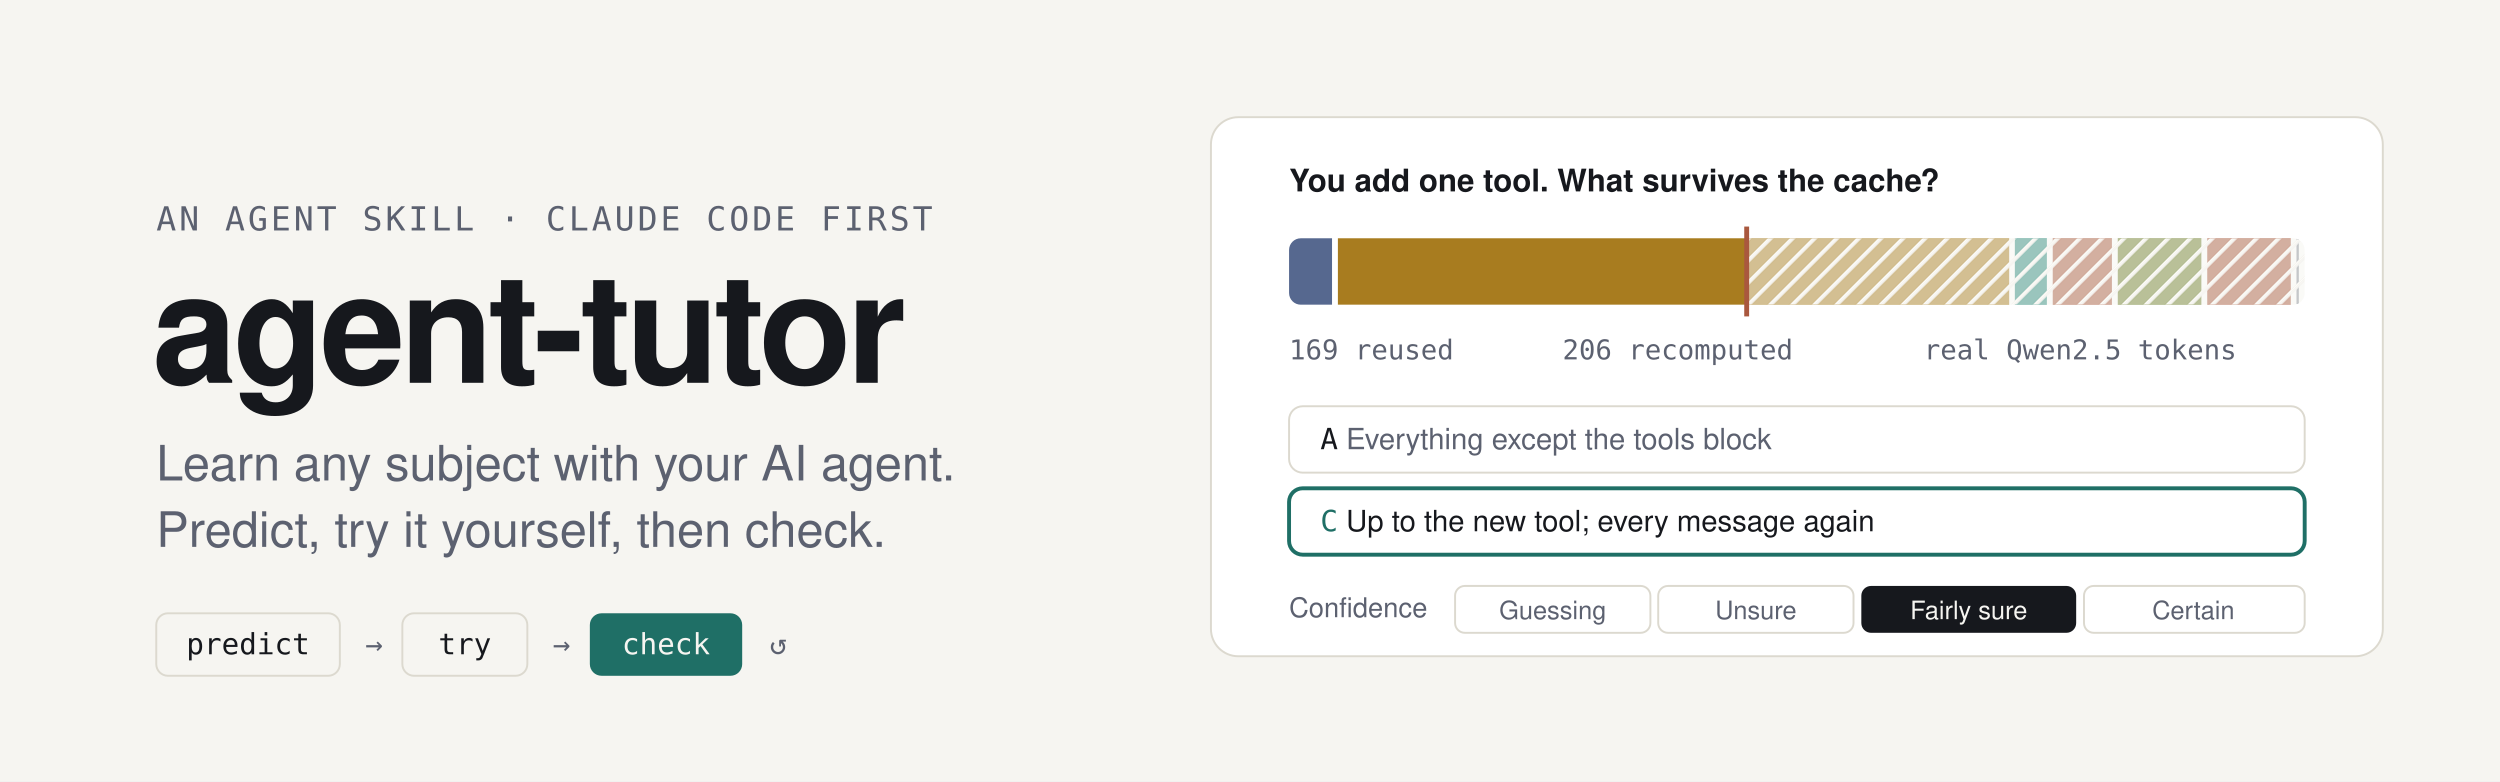
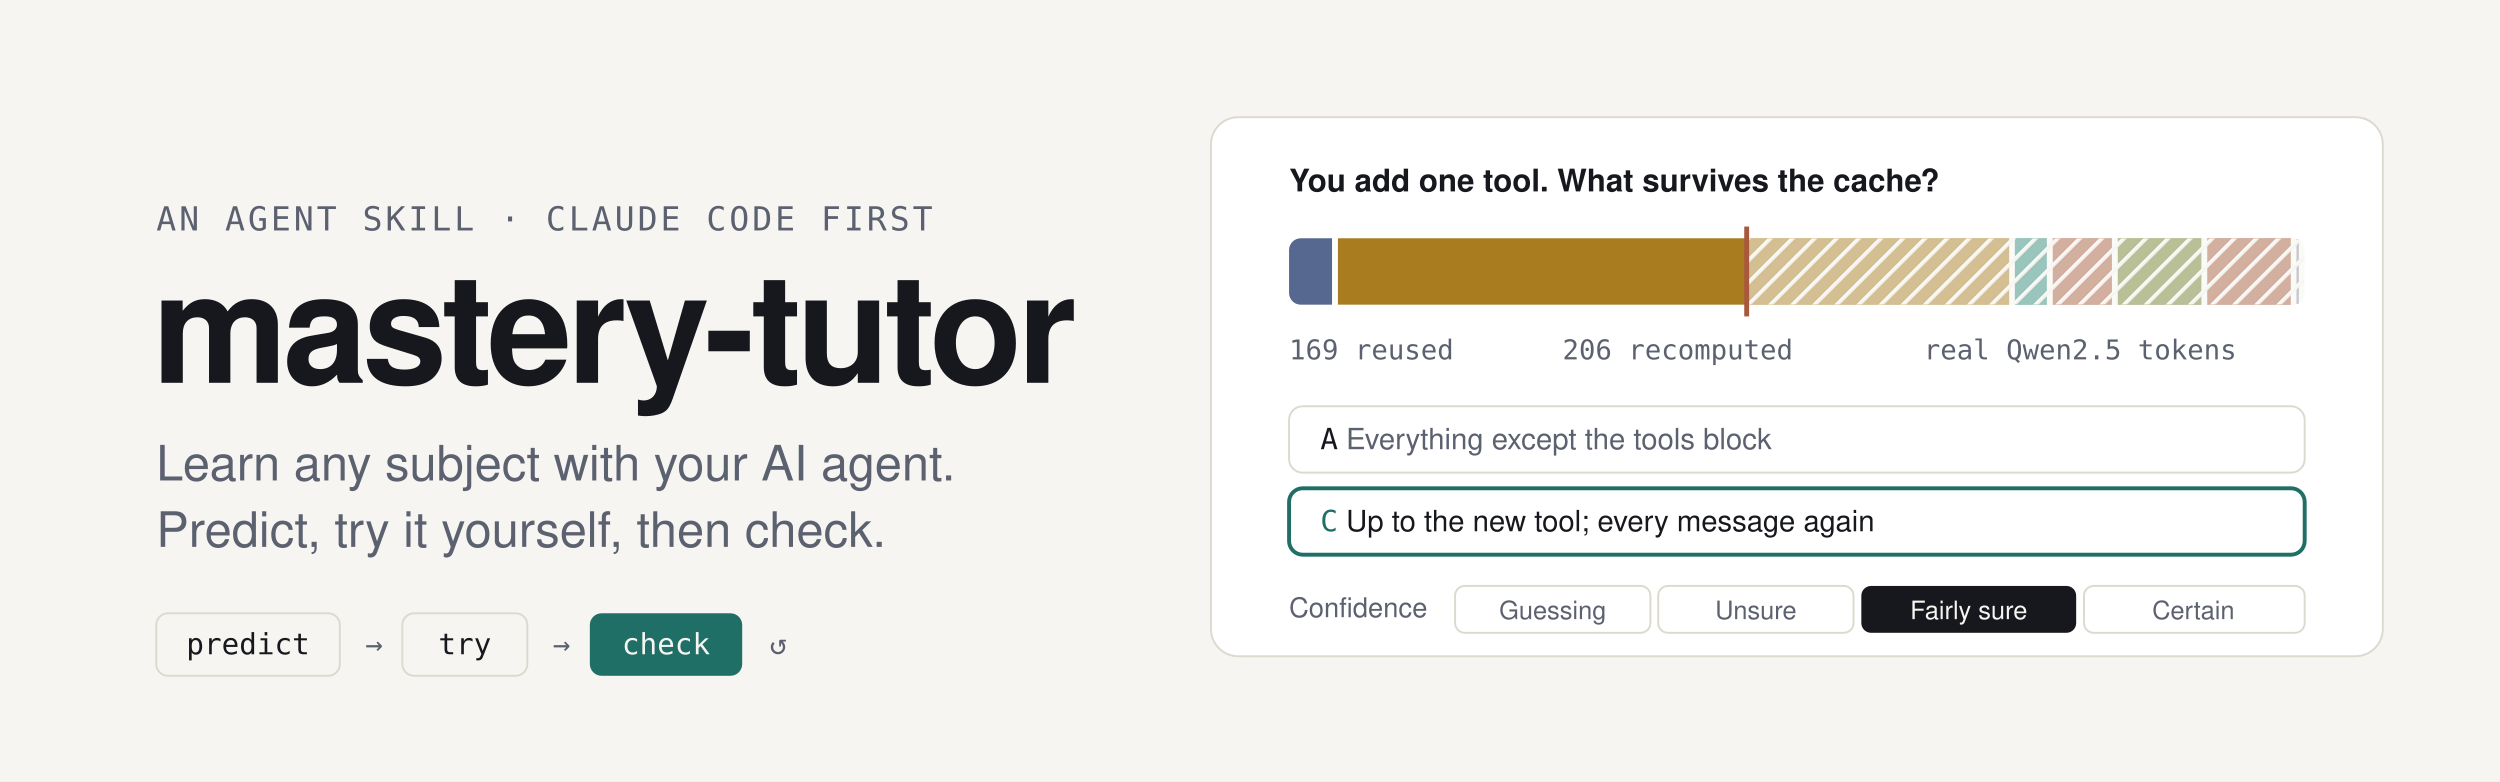
- <svg xmlns="http://www.w3.org/2000/svg" width="1280" height="400" viewBox="0 0 1280 400" role="img" aria-label="agent-tutor: learn any subject with your AI agent by predicting, trying and checking">
+ <svg xmlns="http://www.w3.org/2000/svg" width="1280" height="400" viewBox="0 0 1280 400" role="img" aria-label="mastery-tutor: learn any subject with your AI agent by predicting, trying and checking">
  <defs>
    <pattern id="h" width="8" height="8" patternUnits="userSpaceOnUse" patternTransform="rotate(45)">
      <rect width="8" height="8" fill="#f6f5f1" opacity=".55" />
      <line x1="0" y1="0" x2="0" y2="8" stroke="#f6f5f1" stroke-width="4" />
    </pattern>
    <clipPath id="r">
      <rect x="660" y="0" width="520" height="34" rx="6" />
    </clipPath>
  </defs>
  <rect width="1280" height="400" fill="#f6f5f1" />
  <g font-family="ui-sans-serif,-apple-system,'Segoe UI',Helvetica,Arial,sans-serif">
    <text x="80" y="118" font-family="ui-monospace,SFMono-Regular,Menlo,Consolas,monospace" font-size="17" letter-spacing="1.5" fill="#5c6170">AN AGENT SKILL · CLAUDE CODE FIRST</text>
-     <text x="78" y="196" font-size="78" font-weight="700" letter-spacing="-2.5" fill="#16181d">agent-tutor</text>
+     <text x="78" y="196" font-size="78" font-weight="700" letter-spacing="-2.5" fill="#16181d">mastery-tutor</text>
    <text x="80" y="246" font-size="25" fill="#5c6170">Learn any subject with your AI agent.</text>
    <text x="80" y="280" font-size="25" fill="#5c6170">Predict, try it yourself, then check.</text>
    <g font-family="ui-monospace,SFMono-Regular,Menlo,Consolas,monospace" font-size="15">
      <rect x="80" y="314" width="94" height="32" rx="6" fill="none" stroke="#dcd9cf" />
      <text x="127" y="335" text-anchor="middle" fill="#16181d">predict</text>
      <text x="187" y="335" fill="#5c6170">→</text>
      <rect x="206" y="314" width="64" height="32" rx="6" fill="none" stroke="#dcd9cf" />
      <text x="238" y="335" text-anchor="middle" fill="#16181d">try</text>
      <text x="283" y="335" fill="#5c6170">→</text>
      <rect x="302" y="314" width="78" height="32" rx="6" fill="#1f6f66" />
      <text x="341" y="335" text-anchor="middle" fill="#f6f5f1">check</text>
      <text x="394" y="335" fill="#5c6170">↺</text>
    </g>
  </g>
  <g transform="translate(0,96)">
    <rect x="620" y="-36" width="600" height="276" rx="14" fill="#ffffff" stroke="#dcd9cf" />
    <text x="660" y="2" font-family="ui-sans-serif,-apple-system,'Segoe UI',Helvetica,Arial,sans-serif" font-size="16" font-weight="600" fill="#16181d">You add one tool. What survives the cache?</text>
    <g transform="translate(0,26)">
      <g clip-path="url(#r)">
        <rect x="660.0" y="0" width="22.0" height="34" fill="#56688f" />
        <rect x="685.0" y="0" width="343.7" height="34" fill="#a87c1f" />
        <rect x="1031.6" y="0" width="16.4" height="34" fill="#2a8a7e" />
        <rect x="1051.0" y="0" width="30.3" height="34" fill="#a9583e" />
        <rect x="1084.3" y="0" width="42.8" height="34" fill="#6e7f2d" />
        <rect x="1130.1" y="0" width="42.8" height="34" fill="#a9583e" />
        <rect x="1175.8" y="0" width="1.2" height="34" fill="#8a8f99" />
        <rect x="894.3" y="0" width="285.7" height="34" fill="url(#h)" />
      </g>
      <line x1="894.3" y1="-6" x2="894.3" y2="40" stroke="#a9583e" stroke-width="2.5" />
    </g>
    <g font-family="ui-monospace,SFMono-Regular,Menlo,Consolas,monospace" font-size="14" fill="#5c6170">
      <text x="660" y="88">169 reused</text>
      <text x="800" y="88">206 recomputed</text>
      <text x="985" y="88">real Qwen2.5 tokens</text>
    </g>
    <g font-family="ui-sans-serif,-apple-system,'Segoe UI',Helvetica,Arial,sans-serif" font-size="15">
      <rect x="660" y="112" width="520" height="34" rx="7" fill="none" stroke="#dcd9cf" />
      <text x="676" y="134" fill="#5c6170">
        <tspan font-family="ui-monospace,Menlo,Consolas,monospace" fill="#16181d">A</tspan>   Everything except the tools block</text>
      <rect x="660" y="154" width="520" height="34" rx="7" fill="none" stroke="#1f6f66" stroke-width="2" />
      <text x="676" y="176" fill="#16181d">
        <tspan font-family="ui-monospace,Menlo,Consolas,monospace" fill="#1f6f66">C</tspan>   Up to the new tool; every message again</text>
      <text x="660" y="220" font-size="14" fill="#5c6170">Confidence</text>
      <g font-size="13">
        <rect x="745" y="204" width="100" height="24" rx="5" fill="none" stroke="#dcd9cf" />
        <text x="795" y="221" text-anchor="middle" fill="#5c6170">Guessing</text>
        <rect x="849" y="204" width="100" height="24" rx="5" fill="none" stroke="#dcd9cf" />
        <text x="899" y="221" text-anchor="middle" fill="#5c6170">Unsure</text>
        <rect x="953" y="204" width="110" height="24" rx="5" fill="#16181d" />
        <text x="1008" y="221" text-anchor="middle" fill="#f6f5f1">Fairly sure</text>
        <rect x="1067" y="204" width="113" height="24" rx="5" fill="none" stroke="#dcd9cf" />
        <text x="1123" y="221" text-anchor="middle" fill="#5c6170">Certain</text>
      </g>
    </g>
  </g>
</svg>
